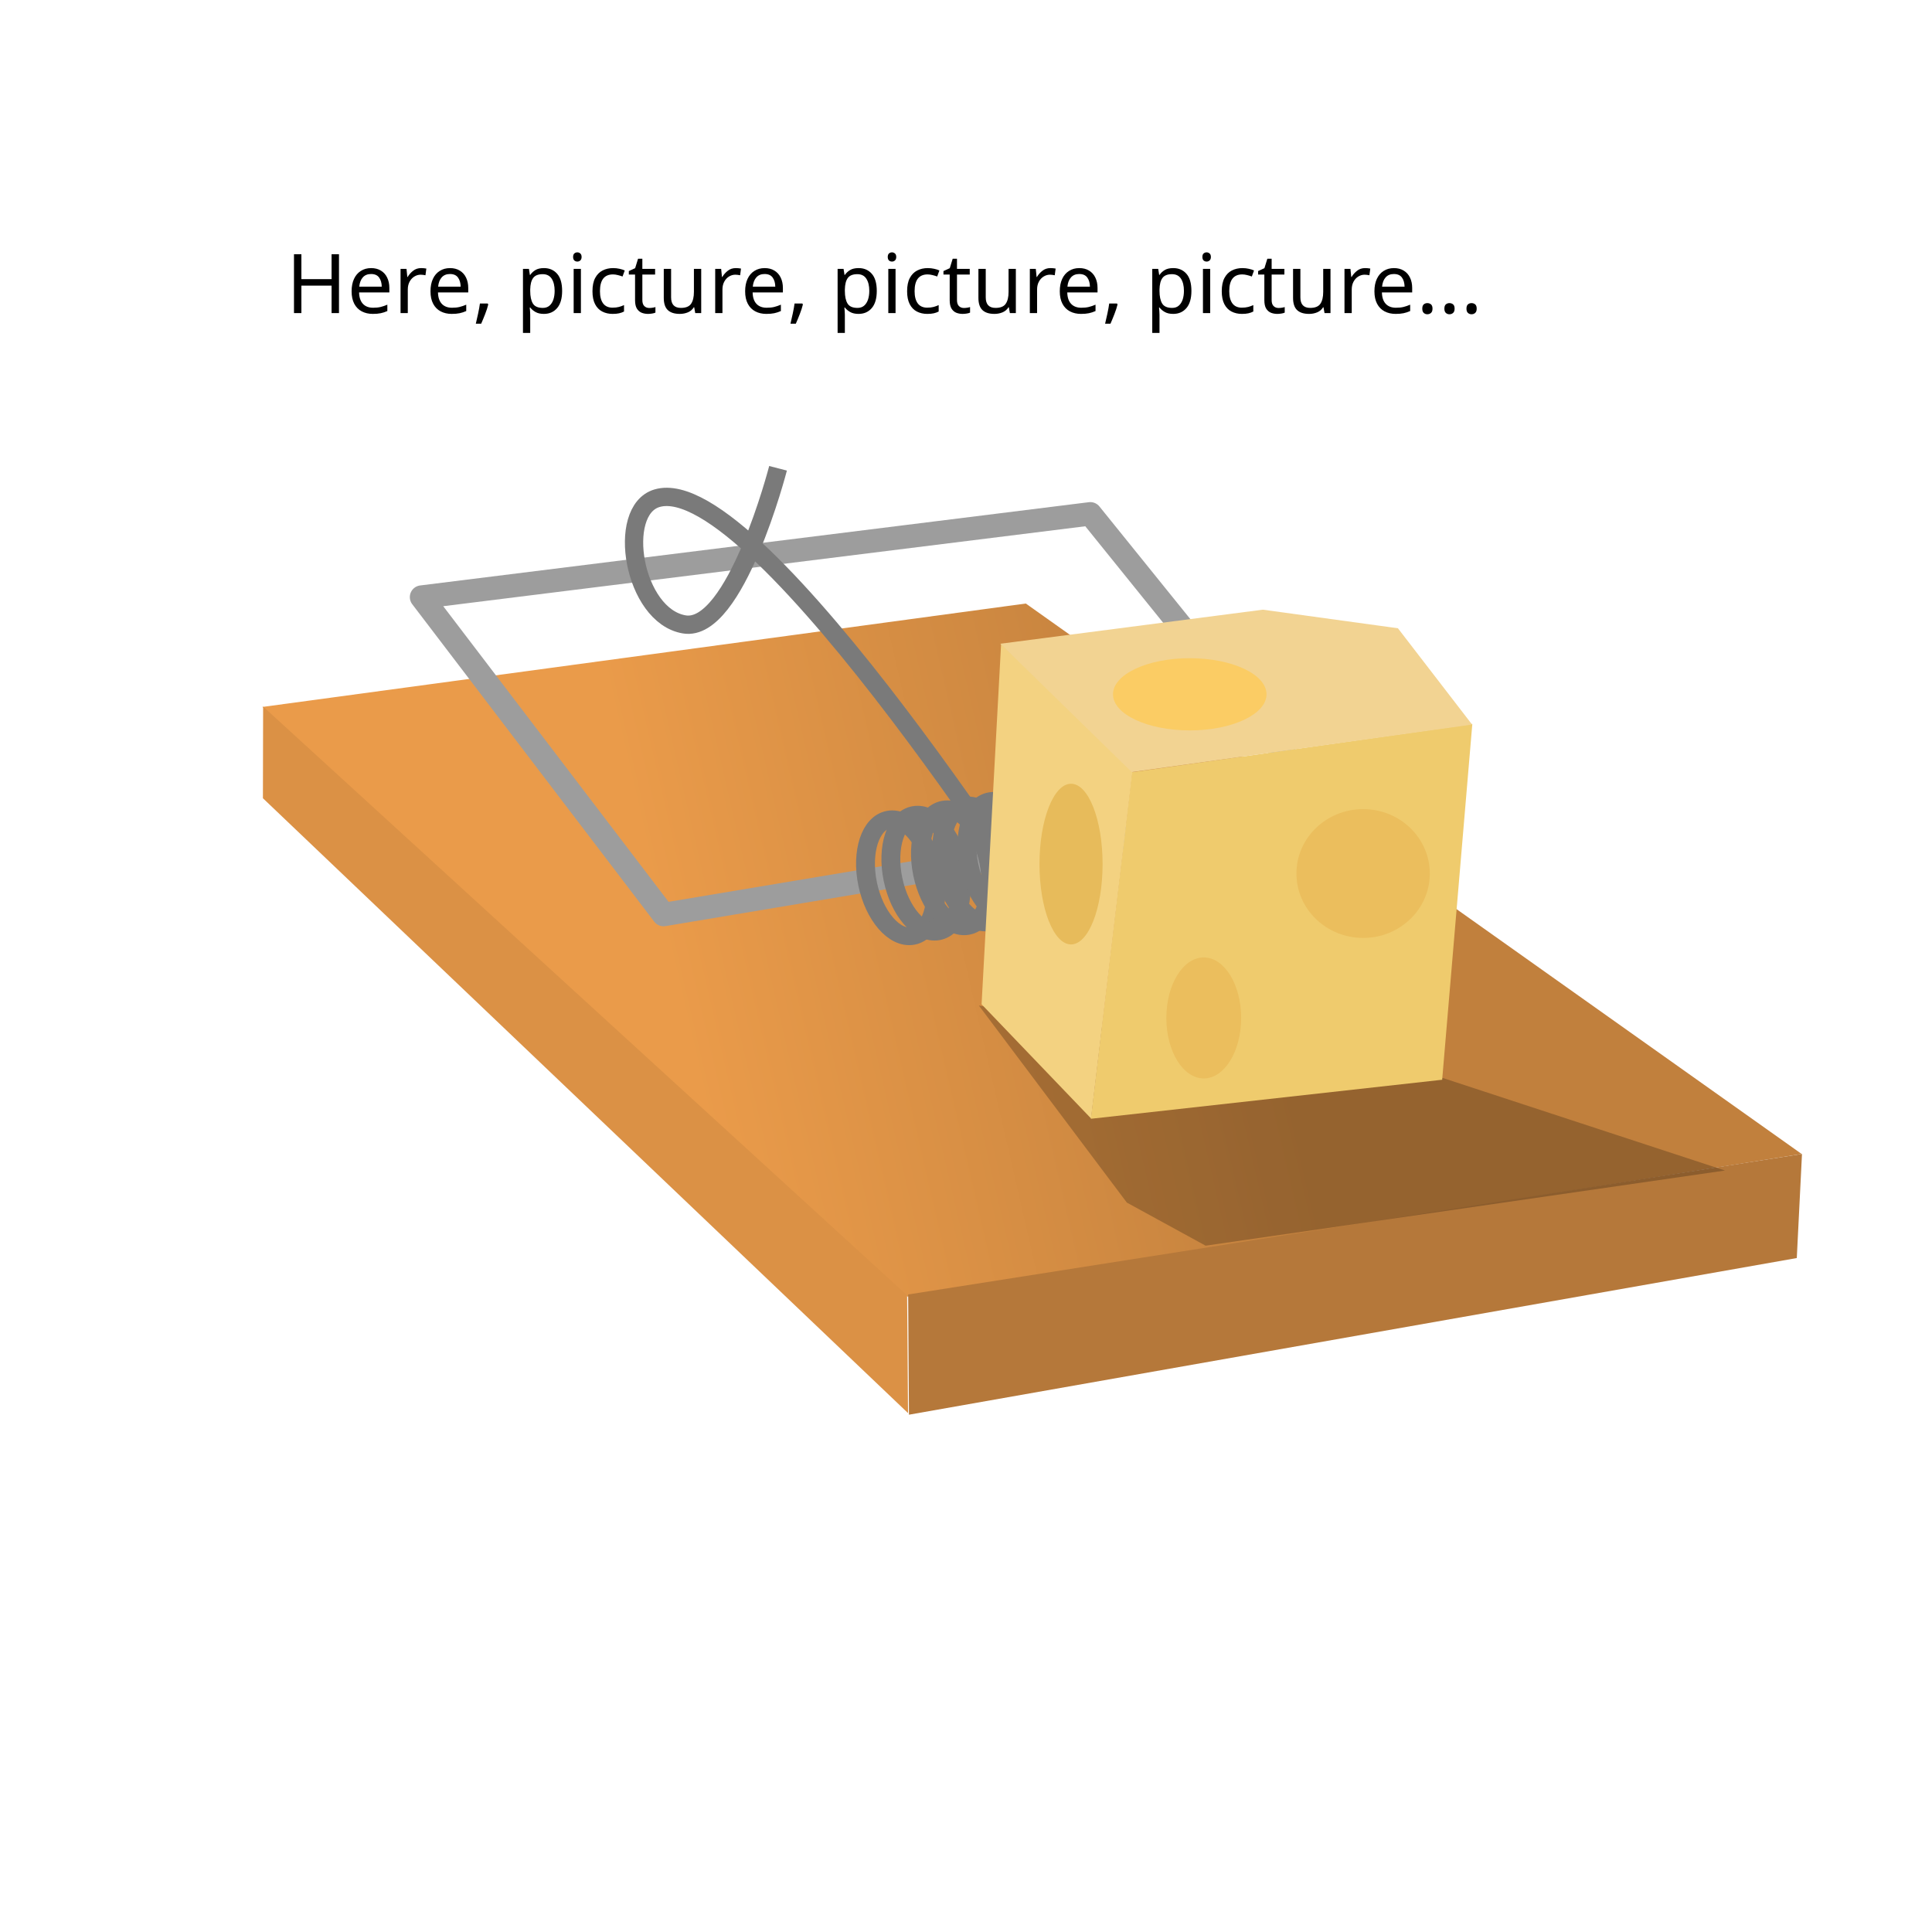
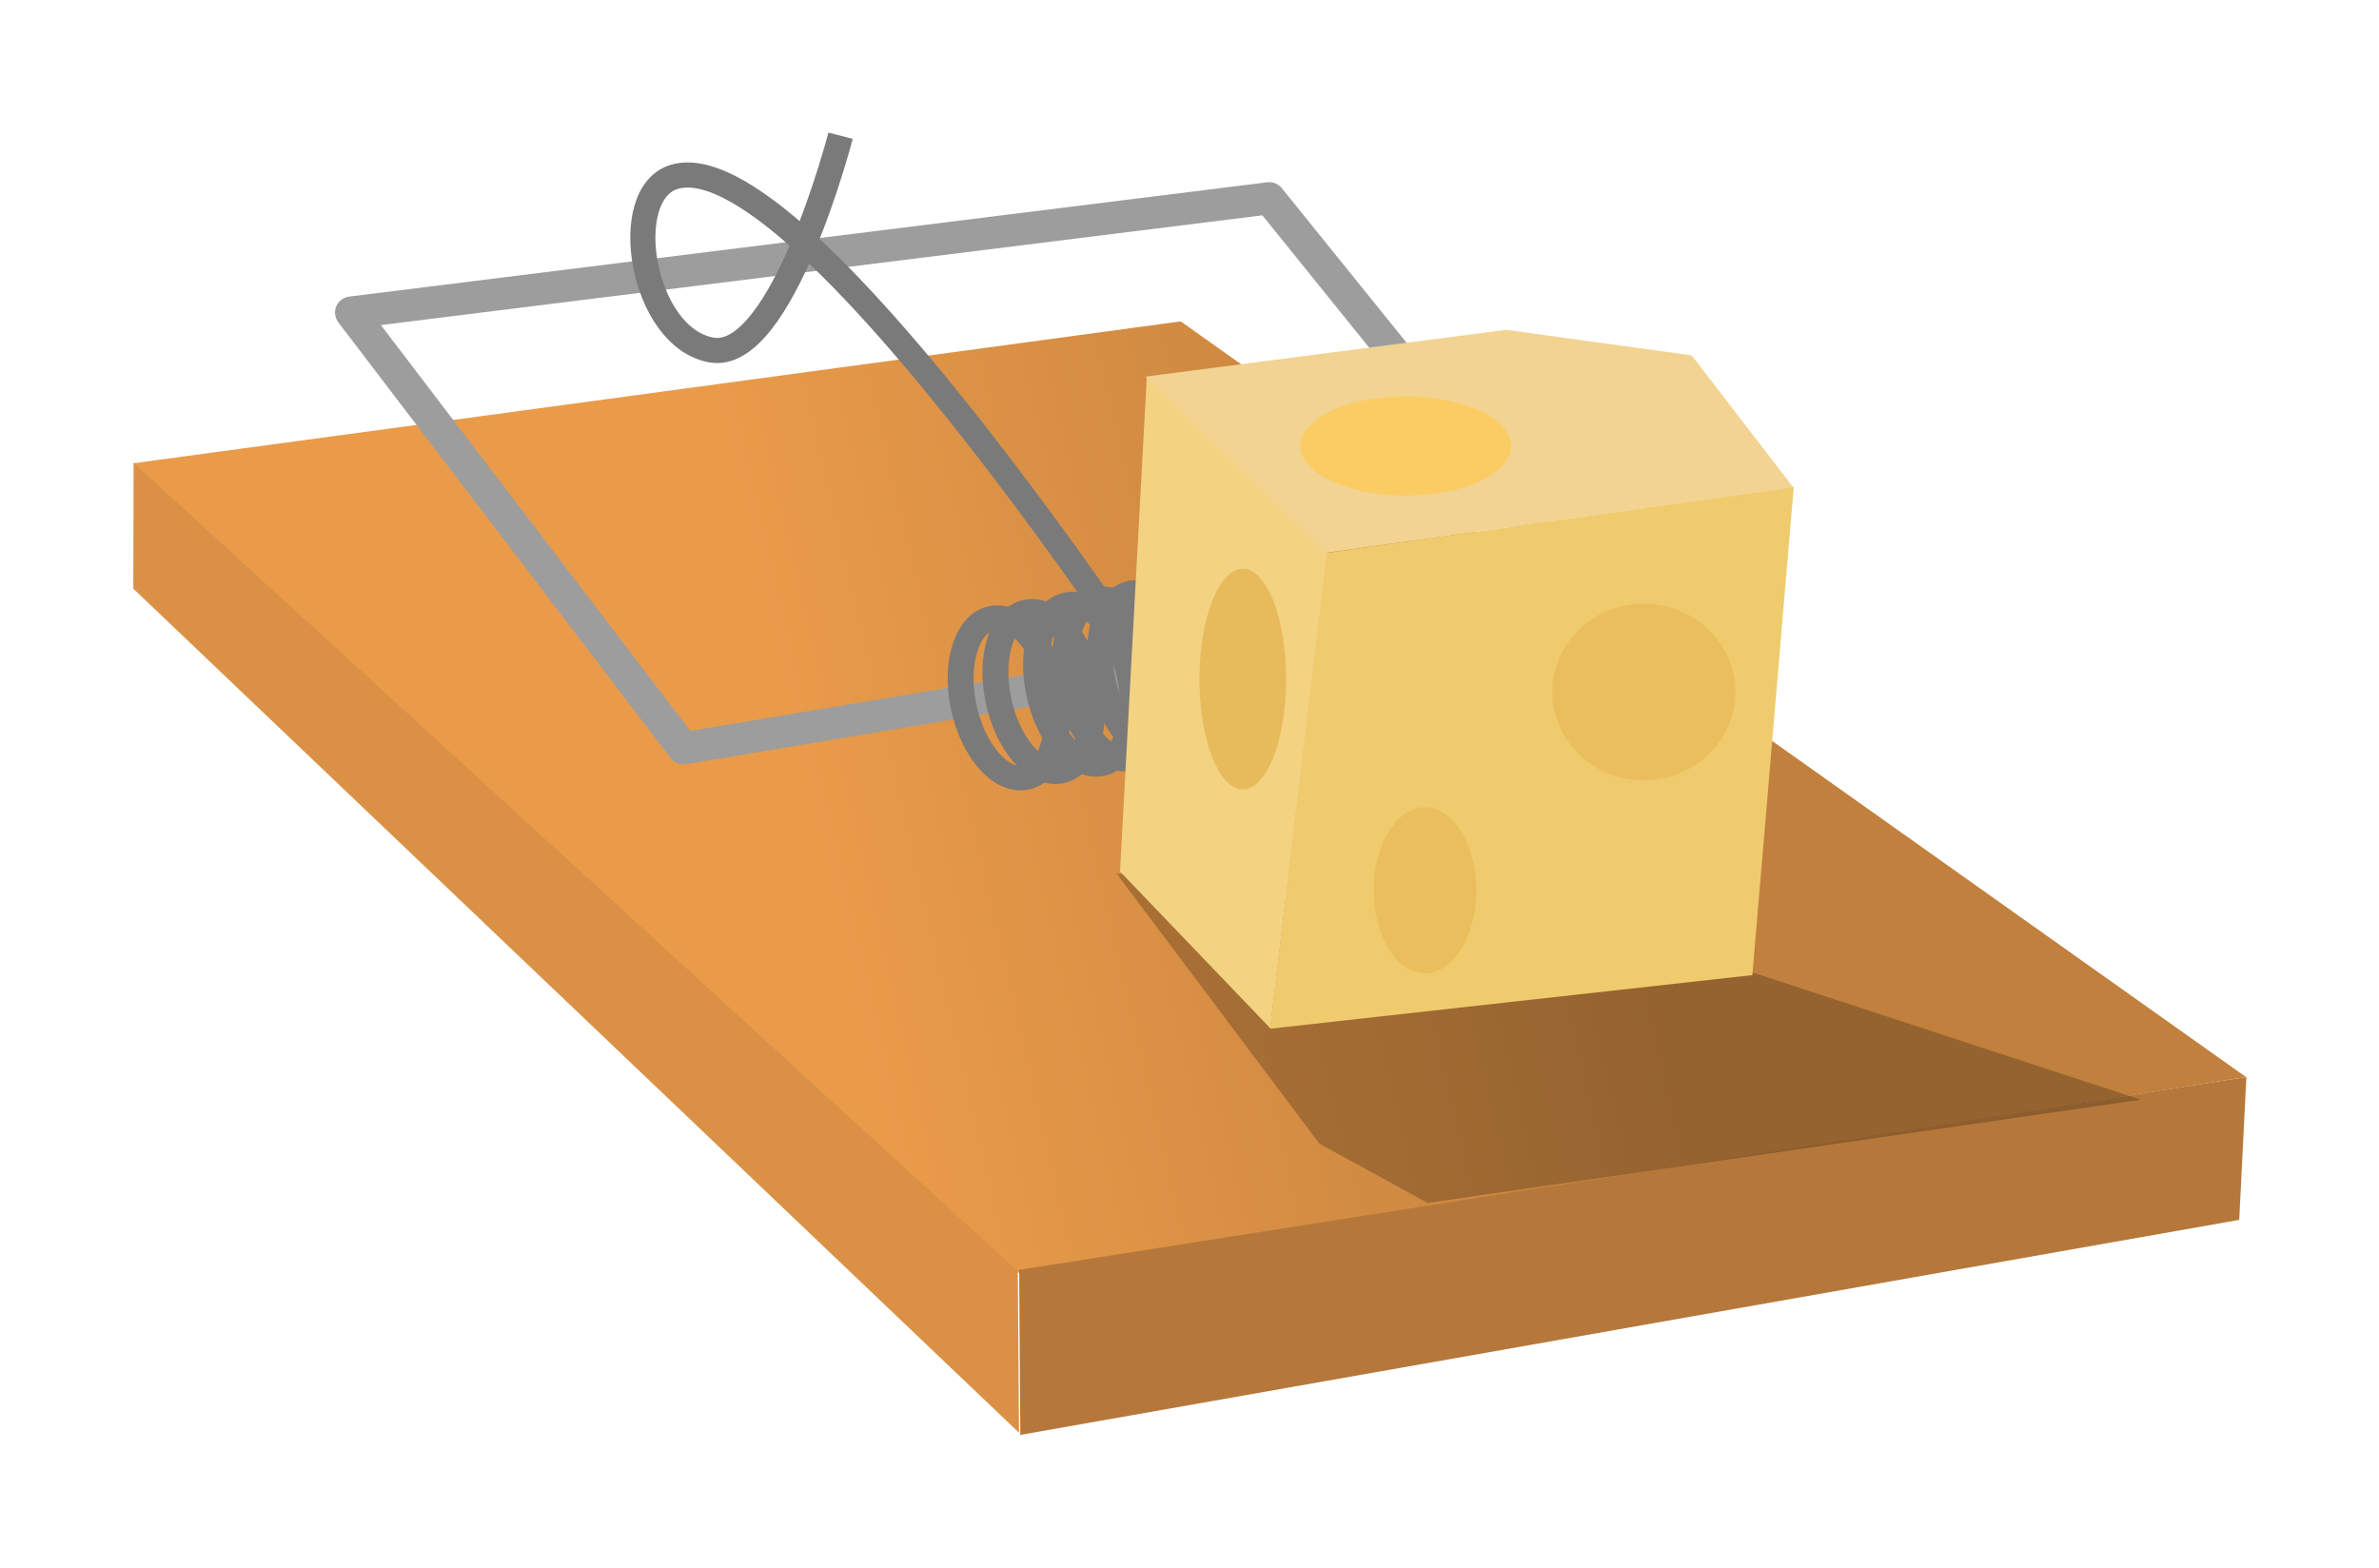
- <svg xmlns="http://www.w3.org/2000/svg" xmlns:xlink="http://www.w3.org/1999/xlink" width="750" height="750" id="svg2" version="1.1">
+ <svg xmlns="http://www.w3.org/2000/svg" xmlns:xlink="http://www.w3.org/1999/xlink" width="717.506" height="472.832" id="svg2" version="1.1">
  <defs id="defs4">
    <linearGradient id="linearGradient3894">
      <stop style="stop-color:#ea9b4a;stop-opacity:1;" offset="0" id="stop3896" />
      <stop style="stop-color:#c1803d;stop-opacity:1;" offset="1" id="stop3898" />
    </linearGradient>
-     <linearGradient xlink:href="#linearGradient3894" id="linearGradient3900" x1="263.493" y1="391.047" x2="482.209" y2="340.54" gradientUnits="userSpaceOnUse" />
+     <linearGradient xlink:href="#linearGradient3894" id="linearGradient3900" x1="263.493" y1="391.047" x2="482.209" y2="340.54" gradientUnits="userSpaceOnUse" gradientTransform="matrix(1.066667,0,0,1.066667,68.65989,152.9616)" />
  </defs>
-   <g id="layer2" style="display:inline">
-     <path style="fill:url(#linearGradient3900);fill-opacity:1;stroke:none" d="m 101.869,274.434 296.346,-40.148 301.178,213.678 -347.163,55.399 z" id="path3061" />
-     <path style="fill:#db9145;fill-opacity:1;stroke:none" d="m 102.143,274.286 250,228.571 L 352.5,548.571 102.064,309.877 z" id="path3055" />
-     <path style="fill:#b5783a;fill-opacity:1;stroke:none" d="m 352.543,502.513 346.987,-54.548 -2.02,40.406 -344.651,60.811 z" id="path3059" />
-     <text xml:space="preserve" style="font-size:12px;font-style:normal;font-variant:normal;font-weight:normal;font-stretch:normal;text-align:start;line-height:100%;letter-spacing:0px;word-spacing:0px;writing-mode:lr-tb;text-anchor:start;fill:#000000;fill-opacity:1;stroke:none;font-family:Utopia;-inkscape-font-specification:Utopia" x="111.015" y="121.542" id="text3945">
-       <tspan id="tspan3947" x="111.015" y="121.542" style="font-size:32px;font-style:normal;font-variant:normal;font-weight:normal;font-stretch:normal;font-family:Sans;-inkscape-font-specification:Sans">Here, picture, picture, picture...</tspan>
-     </text>
+   <g id="layer2" style="display:inline" transform="translate(-68.65989,-152.9616)">
+     <path style="fill:url(#linearGradient3900);fill-opacity:1;stroke:none;stroke-width:1.067" d="M 108.66,292.729 424.762,249.905 746.018,477.828 375.711,536.92 Z" id="path3061" />
+     <path style="fill:#db9145;fill-opacity:1;stroke:none;stroke-width:1.067" d="M 108.952,292.571 375.619,536.381 376,585.143 108.868,330.536 Z" id="path3055" />
+     <path style="fill:#b5783a;fill-opacity:1;stroke:none;stroke-width:1.067" d="m 376.046,536.013 370.12,-58.185 -2.155,43.1 -367.628,64.865 z" id="path3059" />
  </g>
-   <g id="layer3" style="display:inline">
-     <path style="fill:none;stroke:#9d9d9d;stroke-width:9.1;stroke-linecap:butt;stroke-linejoin:round;stroke-miterlimit:4;stroke-opacity:1;stroke-dasharray:none" d="M 163.645,231.792 423.254,199.467 514.168,312.099 257.589,355.03 z" id="path3843" />
-     <path style="fill:none;stroke:#7a7a7a;stroke-width:7.1;stroke-linecap:butt;stroke-linejoin:miter;stroke-miterlimit:4;stroke-opacity:1;stroke-dasharray:none" d="m 302.036,181.789 c 0,0 -16.5,63.889 -36.365,60.609 -19.866,-3.28 -26.638,-44.283 -10.607,-48.992 39.273,-11.537 157.584,175.767 157.584,175.767" id="path3849" />
-     <g id="g3922" transform="matrix(0.8202741,-0.1490944,0.1585963,0.7711296,10.60873,132.107)">
-       <path d="m 363.655,337.858 c 0,16.179 -7.01,29.294 -15.657,29.294 -8.647,0 -15.657,-13.116 -15.657,-29.294 0,-16.179 7.01,-29.294 15.657,-29.294 8.647,0 15.657,13.116 15.657,29.294 z" id="path3902" style="color:#000000;fill:none;stroke:#7a7a7a;stroke-width:8.765;stroke-opacity:1;marker:none;visibility:visible;display:inline;overflow:visible;enable-background:accumulate" />
-       <path transform="translate(12,0)" style="color:#000000;fill:none;stroke:#7a7a7a;stroke-width:8.765;stroke-opacity:1;marker:none;visibility:visible;display:inline;overflow:visible;enable-background:accumulate" id="path3908" d="m 363.655,337.858 c 0,16.179 -7.01,29.294 -15.657,29.294 -8.647,0 -15.657,-13.116 -15.657,-29.294 0,-16.179 7.01,-29.294 15.657,-29.294 8.647,0 15.657,13.116 15.657,29.294 z" />
-       <path d="m 363.655,337.858 c 0,16.179 -7.01,29.294 -15.657,29.294 -8.647,0 -15.657,-13.116 -15.657,-29.294 0,-16.179 7.01,-29.294 15.657,-29.294 8.647,0 15.657,13.116 15.657,29.294 z" id="path3910" style="color:#000000;fill:none;stroke:#7a7a7a;stroke-width:8.765;stroke-opacity:1;marker:none;visibility:visible;display:inline;overflow:visible;enable-background:accumulate" transform="translate(26,0)" />
-       <path transform="translate(36,0)" style="color:#000000;fill:none;stroke:#7a7a7a;stroke-width:8.765;stroke-opacity:1;marker:none;visibility:visible;display:inline;overflow:visible;enable-background:accumulate" id="path3912" d="m 363.655,337.858 c 0,16.179 -7.01,29.294 -15.657,29.294 -8.647,0 -15.657,-13.116 -15.657,-29.294 0,-16.179 7.01,-29.294 15.657,-29.294 8.647,0 15.657,13.116 15.657,29.294 z" />
-       <path d="m 363.655,337.858 c 0,16.179 -7.01,29.294 -15.657,29.294 -8.647,0 -15.657,-13.116 -15.657,-29.294 0,-16.179 7.01,-29.294 15.657,-29.294 8.647,0 15.657,13.116 15.657,29.294 z" id="path3914" style="color:#000000;fill:none;stroke:#7a7a7a;stroke-width:8.765;stroke-opacity:1;marker:none;visibility:visible;display:inline;overflow:visible;enable-background:accumulate" transform="translate(48,0)" />
-       <path transform="translate(60,0)" style="color:#000000;fill:none;stroke:#7a7a7a;stroke-width:8.765;stroke-opacity:1;marker:none;visibility:visible;display:inline;overflow:visible;enable-background:accumulate" id="path3916" d="m 363.655,337.858 c 0,16.179 -7.01,29.294 -15.657,29.294 -8.647,0 -15.657,-13.116 -15.657,-29.294 0,-16.179 7.01,-29.294 15.657,-29.294 8.647,0 15.657,13.116 15.657,29.294 z" />
-       <path d="m 363.655,337.858 c 0,16.179 -7.01,29.294 -15.657,29.294 -8.647,0 -15.657,-13.116 -15.657,-29.294 0,-16.179 7.01,-29.294 15.657,-29.294 8.647,0 15.657,13.116 15.657,29.294 z" id="path3918" style="color:#000000;fill:none;stroke:#7a7a7a;stroke-width:8.765;stroke-opacity:1;marker:none;visibility:visible;display:inline;overflow:visible;enable-background:accumulate" transform="translate(70,0)" />
-       <path transform="translate(70,0)" style="color:#000000;fill:none;stroke:#7a7a7a;stroke-width:8.765;stroke-opacity:1;marker:none;visibility:visible;display:inline;overflow:visible;enable-background:accumulate" id="path3920" d="m 363.655,337.858 c 0,16.179 -7.01,29.294 -15.657,29.294 -8.647,0 -15.657,-13.116 -15.657,-29.294 0,-16.179 7.01,-29.294 15.657,-29.294 8.647,0 15.657,13.116 15.657,29.294 z" />
+   <g id="layer3" style="display:inline" transform="translate(-68.65989,-152.9616)">
+     <path style="fill:none;stroke:#9d9d9d;stroke-width:9.707;stroke-linecap:butt;stroke-linejoin:round;stroke-miterlimit:4;stroke-dasharray:none;stroke-opacity:1" d="m 174.554,247.245 276.916,-34.48 96.975,120.141 -273.684,45.794 z" id="path3843" />
+     <path style="fill:none;stroke:#7a7a7a;stroke-width:7.573;stroke-linecap:butt;stroke-linejoin:miter;stroke-miterlimit:4;stroke-dasharray:none;stroke-opacity:1" d="m 322.171,193.908 c 0,0 -17.599,68.148 -38.79,64.65 -21.19,-3.498 -28.414,-47.235 -11.314,-52.259 41.891,-12.306 168.089,187.484 168.089,187.484" id="path3849" />
+     <g id="g3922" transform="matrix(0.8202741,-0.1490944,0.1585963,0.7711296,11.31597,140.9141)">
+       <ellipse id="path3902" style="color:#000000;display:inline;overflow:visible;visibility:visible;fill:none;stroke:#7a7a7a;stroke-width:9.349;stroke-opacity:1;marker:none;enable-background:accumulate" cx="371.197" cy="360.382" rx="16.701" ry="31.247" />
+       <ellipse style="color:#000000;display:inline;overflow:visible;visibility:visible;fill:none;stroke:#7a7a7a;stroke-width:9.349;stroke-opacity:1;marker:none;enable-background:accumulate" id="path3908" cx="383.997" cy="360.382" rx="16.701" ry="31.247" />
+       <ellipse id="path3910" style="color:#000000;display:inline;overflow:visible;visibility:visible;fill:none;stroke:#7a7a7a;stroke-width:9.349;stroke-opacity:1;marker:none;enable-background:accumulate" cx="398.931" cy="360.382" rx="16.701" ry="31.247" />
+       <ellipse style="color:#000000;display:inline;overflow:visible;visibility:visible;fill:none;stroke:#7a7a7a;stroke-width:9.349;stroke-opacity:1;marker:none;enable-background:accumulate" id="path3912" cx="409.597" cy="360.382" rx="16.701" ry="31.247" />
+       <ellipse id="path3914" style="color:#000000;display:inline;overflow:visible;visibility:visible;fill:none;stroke:#7a7a7a;stroke-width:9.349;stroke-opacity:1;marker:none;enable-background:accumulate" cx="422.397" cy="360.382" rx="16.701" ry="31.247" />
+       <ellipse style="color:#000000;display:inline;overflow:visible;visibility:visible;fill:none;stroke:#7a7a7a;stroke-width:9.349;stroke-opacity:1;marker:none;enable-background:accumulate" id="path3916" cx="435.197" cy="360.382" rx="16.701" ry="31.247" />
+       <ellipse id="path3918" style="color:#000000;display:inline;overflow:visible;visibility:visible;fill:none;stroke:#7a7a7a;stroke-width:9.349;stroke-opacity:1;marker:none;enable-background:accumulate" cx="445.864" cy="360.382" rx="16.701" ry="31.247" />
+       <ellipse style="color:#000000;display:inline;overflow:visible;visibility:visible;fill:none;stroke:#7a7a7a;stroke-width:9.349;stroke-opacity:1;marker:none;enable-background:accumulate" id="path3920" cx="445.864" cy="360.382" rx="16.701" ry="31.247" />
    </g>
-     <path style="fill:#000000;fill-opacity:0.23;stroke:none" d="m 380,390.357 57.442,76.49 30.573,16.724 L 669.643,454.396 560.215,418.507 380,390.357" id="path3941" />
-     <g id="g3932" transform="translate(-22,2)">
-       <path id="path3869" d="m 445.477,432.307 136.371,-15.152 11.706,-138.126 -132.065,18.749 -16.012,134.529" style="fill:#efcb6d;fill-opacity:1;stroke:none" />
-       <path id="path3873" d="m 461.64,297.452 -51.013,-49.497 -7.576,139.906 42.49,44.32 16.099,-134.729" style="fill:#f3d281;fill-opacity:1;stroke:none" />
-       <path id="path3877" d="m 410.331,247.896 101.903,-13.221 52.441,7.219 28.789,37.376 -132.123,18.451 -51.01,-49.824" style="fill:#f2d392;fill-opacity:1;fill-rule:nonzero;stroke:none" />
-       <path transform="matrix(1.132597,0,0,1.365517,-76.51487,-114.0775)" d="m 577.05,330.408 c 0,10.112 -10.232,18.309 -22.855,18.309 -12.622,0 -22.855,-8.197 -22.855,-18.309 0,-10.112 10.232,-18.309 22.855,-18.309 12.622,0 22.855,8.197 22.855,18.309 z" id="path3881" style="color:#000000;fill:#ebbe5d;fill-opacity:1;stroke:none;stroke-width:7.1;marker:none;visibility:visible;display:inline;overflow:visible;enable-background:accumulate" />
-       <path d="m 450.023,333.438 c 0,17.225 -5.484,31.188 -12.248,31.188 -6.764,0 -12.248,-13.964 -12.248,-31.188 0,-17.225 5.484,-31.188 12.248,-31.188 6.764,0 12.248,13.964 12.248,31.188 z" id="path3885" style="color:#000000;fill:#e7bb5b;fill-opacity:1;fill-rule:nonzero;stroke:none;stroke-width:7.1;marker:none;visibility:visible;display:inline;overflow:visible;enable-background:accumulate" />
-       <path d="m 503.814,393.164 c 0,12.971 -6.501,23.486 -14.521,23.486 -8.02,0 -14.521,-10.515 -14.521,-23.486 0,-12.971 6.501,-23.486 14.521,-23.486 8.02,0 14.521,10.515 14.521,23.486 z" id="path3887" style="color:#000000;fill:#ebbe5d;fill-opacity:1;fill-rule:nonzero;stroke:none;stroke-width:7.1;marker:none;visibility:visible;display:inline;overflow:visible;enable-background:accumulate" />
-       <path d="m 513.663,267.526 c 0,7.741 -13.342,14.016 -29.799,14.016 -16.458,0 -29.799,-6.275 -29.799,-14.016 0,-7.741 13.342,-14.016 29.799,-14.016 16.458,0 29.799,6.275 29.799,14.016 z" id="path3889" style="color:#000000;fill:#fbcc64;fill-opacity:1;fill-rule:nonzero;stroke:none;stroke-width:7.1;marker:none;visibility:visible;display:inline;overflow:visible;enable-background:accumulate" />
+     <path style="fill:#000000;fill-opacity:0.23;stroke:none;stroke-width:1.067" d="m 405.333,416.381 61.271,81.59 32.611,17.839 215.07,-31.121 -116.723,-38.281 z" id="path3941" />
+     <g id="g3932" transform="translate(-23.46667,2.133333)">
+       <path id="path3869" d="M 475.176,461.127 620.638,444.965 633.124,297.631 492.255,317.63 Z" style="fill:#efcb6d;fill-opacity:1;stroke:none;stroke-width:1.067" />
+       <path id="path3873" d="m 492.416,317.282 -54.414,-52.797 -8.081,149.233 45.322,47.275 z" style="fill:#f3d281;fill-opacity:1;stroke:none;stroke-width:1.067" />
+       <path id="path3877" d="m 437.687,264.422 108.696,-14.103 55.937,7.7 30.709,39.867 -140.932,19.681 z" style="fill:#f2d392;fill-opacity:1;fill-rule:nonzero;stroke:none;stroke-width:1.067" />
+       <ellipse id="path3881" style="color:#000000;display:inline;overflow:visible;visibility:visible;fill:#ebbe5d;fill-opacity:1;stroke:none;stroke-width:9.418;marker:none;enable-background:accumulate" cx="587.909" cy="359.573" rx="27.611" ry="26.668" />
+       <ellipse id="path3885" style="color:#000000;display:inline;overflow:visible;visibility:visible;fill:#e7bb5b;fill-opacity:1;fill-rule:nonzero;stroke:none;stroke-width:7.573;marker:none;enable-background:accumulate" cx="466.96" cy="355.668" rx="13.065" ry="33.268" />
+       <ellipse id="path3887" style="color:#000000;display:inline;overflow:visible;visibility:visible;fill:#ebbe5d;fill-opacity:1;fill-rule:nonzero;stroke:none;stroke-width:7.573;marker:none;enable-background:accumulate" cx="521.912" cy="419.375" rx="15.489" ry="25.052" />
+       <ellipse id="path3889" style="color:#000000;display:inline;overflow:visible;visibility:visible;fill:#fbcc64;fill-opacity:1;fill-rule:nonzero;stroke:none;stroke-width:7.573;marker:none;enable-background:accumulate" cx="516.121" cy="285.361" rx="31.786" ry="14.95" />
    </g>
  </g>
</svg>
